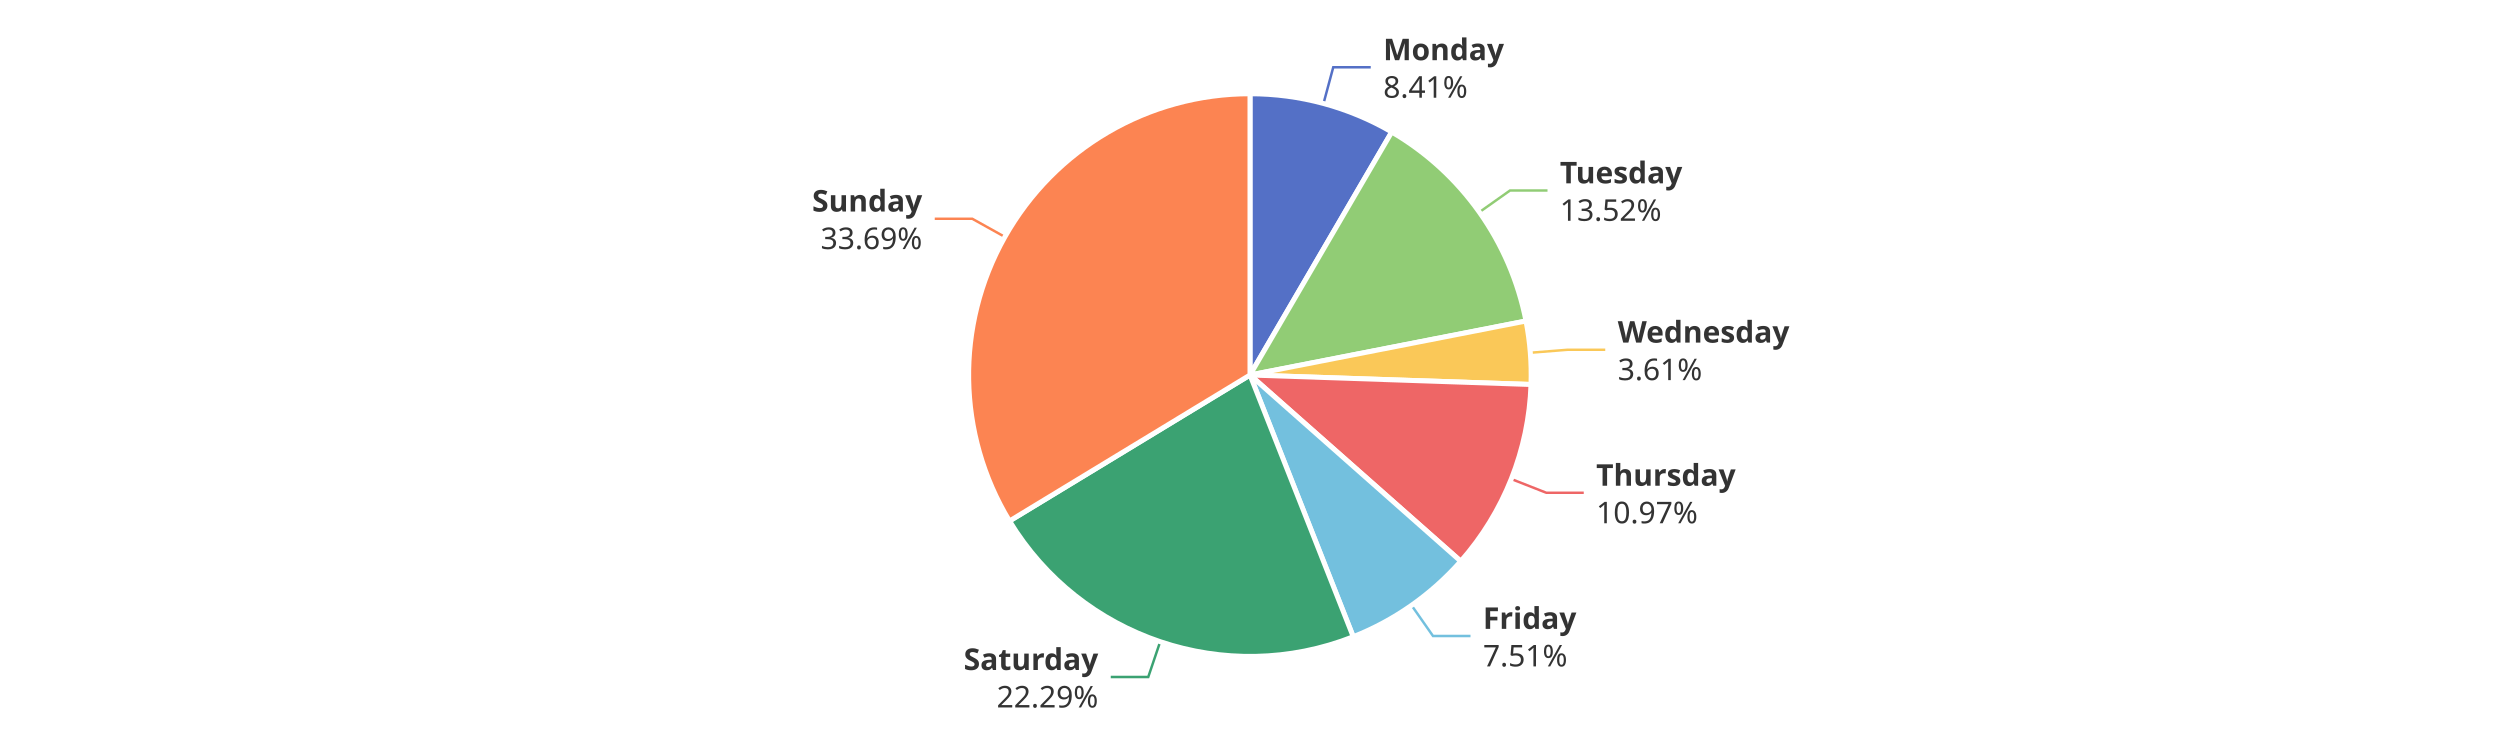
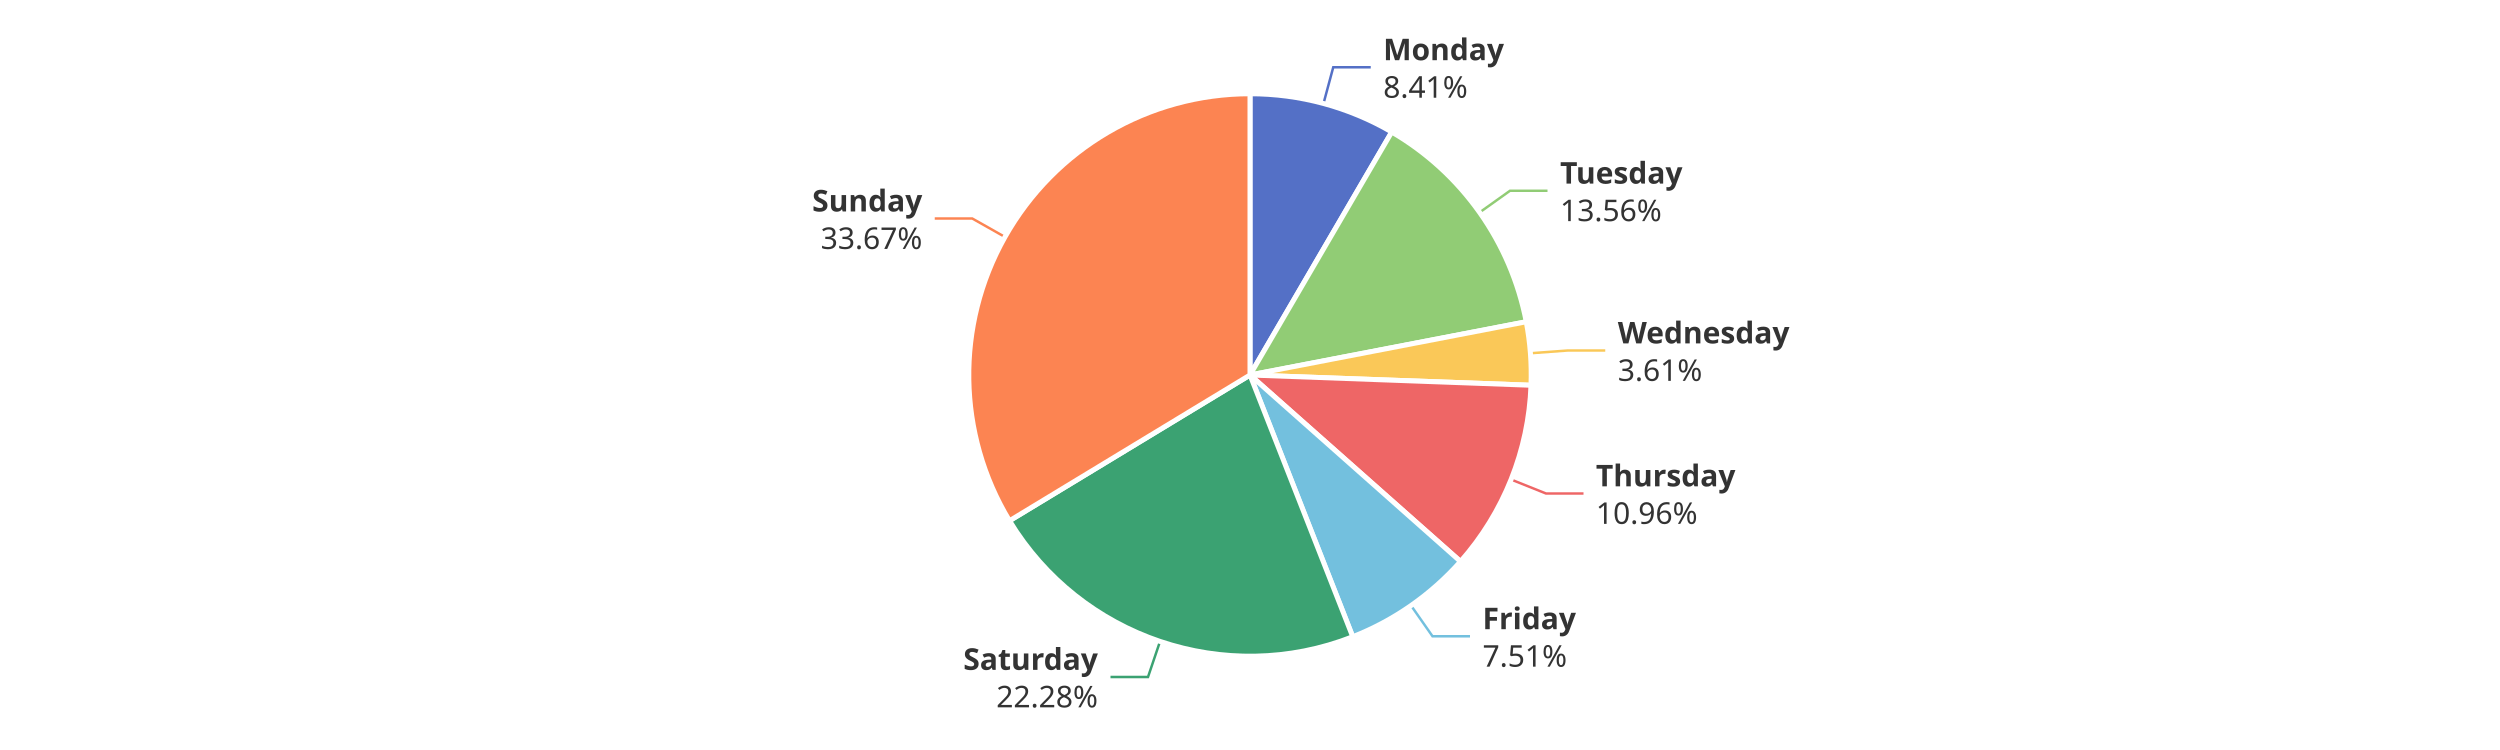
<svg xmlns="http://www.w3.org/2000/svg" width="1000" height="300" version="1.1" baseProfile="full" viewBox="0 0 1000 300">
  <rect width="1000" height="300" x="0" y="0" id="0" fill="#ffffff" />
  <polyline points="529.4 41.4 533.3 26.9 548.3 26.9" fill="none" stroke="#5470c6" />
-   <polyline points="591.7 84.9 604 76.2 619 76.2" fill="none" stroke="#91cc75" />
-   <polyline points="612.1 141.1 627.1 139.9 642.1 139.9" fill="none" stroke="#fac858" />
-   <polyline points="604.5 191.6 618.5 197.1 633.5 197.1" fill="none" stroke="#ee6666" />
-   <polyline points="564.6 242.1 573.2 254.4 588.2 254.4" fill="none" stroke="#73c0de" />
-   <polyline points="464.1 256.6 459.3 270.8 444.3 270.8" fill="none" stroke="#3ba272" />
-   <polyline points="402 94.8 388.9 87.5 373.9 87.5" fill="none" stroke="#fc8452" />
+   <polyline points="591.8 85 604 76.3 619 76.3" fill="none" stroke="#91cc75" />
+   <polyline points="612.2 141.3 627.1 140.2 642.1 140.2" fill="none" stroke="#fac858" />
+   <polyline points="604.4 191.8 618.4 197.4 633.4 197.4" fill="none" stroke="#ee6666" />
+   <polyline points="564.4 242.2 573 254.5 588 254.5" fill="none" stroke="#73c0de" />
+   <polyline points="464 256.6 459.2 270.8 444.2 270.8" fill="none" stroke="#3ba272" />
+   <polyline points="402 94.8 388.9 87.4 373.9 87.4" fill="none" stroke="#fc8452" />
  <path d="M500 37.5A112.5 112.5 0 0 1 556.7 52.8L500 150Z" fill="#5470c6" stroke="#fff" stroke-width="2" stroke-linejoin="round" />
-   <path d="M556.7 52.8A112.5 112.5 0 0 1 610.4 128.4L500 150Z" fill="#91cc75" stroke="#fff" stroke-width="2" stroke-linejoin="round" />
-   <path d="M610.4 128.4A112.5 112.5 0 0 1 612.4 153.8L500 150Z" fill="#fac858" stroke="#fff" stroke-width="2" stroke-linejoin="round" />
-   <path d="M612.4 153.8A112.5 112.5 0 0 1 584.3 224.5L500 150Z" fill="#ee6666" stroke="#fff" stroke-width="2" stroke-linejoin="round" />
-   <path d="M584.3 224.5A112.5 112.5 0 0 1 541.3 254.7L500 150Z" fill="#73c0de" stroke="#fff" stroke-width="2" stroke-linejoin="round" />
-   <path d="M541.3 254.7A112.5 112.5 0 0 1 403.8 208.4L500 150Z" fill="#3ba272" stroke="#fff" stroke-width="2" stroke-linejoin="round" />
-   <path d="M403.8 208.4A112.5 112.5 0 0 1 500 37.5L500 150Z" fill="#fc8452" stroke="#fff" stroke-width="2" stroke-linejoin="round" />
-   <path d="M0 -15l42.8 0l0 30l-42.8 0Z" transform="translate(553.2992 26.9252)" fill="none" />
-   <text dominant-baseline="central" text-anchor="start" style="font-size:12px;font-family:sans-serif;font-weight:bold;" y="-7.5" transform="translate(553.2992 26.9252)" fill="#333" stroke="rgb(255,255,255)" stroke-width="2" paint-order="stroke" stroke-miterlimit="2">Monday</text>
-   <text dominant-baseline="central" text-anchor="start" style="font-size:12px;font-family:sans-serif;" y="7.5" transform="translate(553.2992 26.9252)" fill="#333" stroke="rgb(255,255,255)" stroke-width="2" paint-order="stroke" stroke-miterlimit="2">8.41%</text>
-   <path d="M0 -15l46.2 0l0 30l-46.2 0Z" transform="translate(623.9513 76.1733)" fill="none" />
-   <text dominant-baseline="central" text-anchor="start" style="font-size:12px;font-family:sans-serif;font-weight:bold;" y="-7.5" transform="translate(623.9513 76.1733)" fill="#333" stroke="rgb(255,255,255)" stroke-width="2" paint-order="stroke" stroke-miterlimit="2">Tuesday</text>
-   <text dominant-baseline="central" text-anchor="start" style="font-size:12px;font-family:sans-serif;" y="7.5" transform="translate(623.9513 76.1733)" fill="#333" stroke="rgb(255,255,255)" stroke-width="2" paint-order="stroke" stroke-miterlimit="2">13.52%</text>
-   <path d="M0 -15l63.6 0l0 30l-63.6 0Z" transform="translate(647.099 139.8956)" fill="none" />
-   <text dominant-baseline="central" text-anchor="start" style="font-size:12px;font-family:sans-serif;font-weight:bold;" y="-7.5" transform="translate(647.099 139.8956)" fill="#333" stroke="rgb(255,255,255)" stroke-width="2" paint-order="stroke" stroke-miterlimit="2">Wednesday</text>
-   <text dominant-baseline="central" text-anchor="start" style="font-size:12px;font-family:sans-serif;" y="7.5" transform="translate(647.099 139.8956)" fill="#333" stroke="rgb(255,255,255)" stroke-width="2" paint-order="stroke" stroke-miterlimit="2">3.61%</text>
-   <path d="M0 -15l50.2 0l0 30l-50.2 0Z" transform="translate(638.4634 197.1451)" fill="none" />
-   <text dominant-baseline="central" text-anchor="start" style="font-size:12px;font-family:sans-serif;font-weight:bold;" y="-7.5" transform="translate(638.4634 197.1451)" fill="#333" stroke="rgb(255,255,255)" stroke-width="2" paint-order="stroke" stroke-miterlimit="2">Thursday</text>
-   <text dominant-baseline="central" text-anchor="start" style="font-size:12px;font-family:sans-serif;" y="7.5" transform="translate(638.4634 197.1451)" fill="#333" stroke="rgb(255,255,255)" stroke-width="2" paint-order="stroke" stroke-miterlimit="2">10.97%</text>
-   <path d="M0 -15l34.2 0l0 30l-34.2 0Z" transform="translate(593.1884 254.4017)" fill="none" />
-   <text dominant-baseline="central" text-anchor="start" style="font-size:12px;font-family:sans-serif;font-weight:bold;" y="-7.5" transform="translate(593.1884 254.4017)" fill="#333" stroke="rgb(255,255,255)" stroke-width="2" paint-order="stroke" stroke-miterlimit="2">Friday</text>
-   <text dominant-baseline="central" text-anchor="start" style="font-size:12px;font-family:sans-serif;" y="7.5" transform="translate(593.1884 254.4017)" fill="#333" stroke="rgb(255,255,255)" stroke-width="2" paint-order="stroke" stroke-miterlimit="2">7.51%</text>
-   <path d="M-48.2 -15l48.2 0l0 30l-48.2 0Z" transform="translate(439.3035 270.8306)" fill="none" />
-   <text dominant-baseline="central" text-anchor="end" style="font-size:12px;font-family:sans-serif;font-weight:bold;" y="-7.5" transform="translate(439.3035 270.8306)" fill="#333" stroke="rgb(255,255,255)" stroke-width="2" paint-order="stroke" stroke-miterlimit="2">Saturday</text>
-   <text dominant-baseline="central" text-anchor="end" style="font-size:12px;font-family:sans-serif;" y="7.5" transform="translate(439.3035 270.8306)" fill="#333" stroke="rgb(255,255,255)" stroke-width="2" paint-order="stroke" stroke-miterlimit="2">22.29%</text>
-   <path d="M-40.9 -15l40.9 0l0 30l-40.9 0Z" transform="translate(368.8874 87.4681)" fill="none" />
-   <text dominant-baseline="central" text-anchor="end" style="font-size:12px;font-family:sans-serif;font-weight:bold;" y="-7.5" transform="translate(368.8874 87.4681)" fill="#333" stroke="rgb(255,255,255)" stroke-width="2" paint-order="stroke" stroke-miterlimit="2">Sunday</text>
-   <text dominant-baseline="central" text-anchor="end" style="font-size:12px;font-family:sans-serif;" y="7.5" transform="translate(368.8874 87.4681)" fill="#333" stroke="rgb(255,255,255)" stroke-width="2" paint-order="stroke" stroke-miterlimit="2">33.69%</text>
+   <path d="M556.7 52.8A112.5 112.5 0 0 1 610.5 128.7L500 150Z" fill="#91cc75" stroke="#fff" stroke-width="2" stroke-linejoin="round" />
+   <path d="M610.5 128.7A112.5 112.5 0 0 1 612.4 154.1L500 150Z" fill="#fac858" stroke="#fff" stroke-width="2" stroke-linejoin="round" />
+   <path d="M612.4 154.1A112.5 112.5 0 0 1 584.2 224.6L500 150Z" fill="#ee6666" stroke="#fff" stroke-width="2" stroke-linejoin="round" />
+   <path d="M584.2 224.6A112.5 112.5 0 0 1 541.1 254.7L500 150Z" fill="#73c0de" stroke="#fff" stroke-width="2" stroke-linejoin="round" />
+   <path d="M541.1 254.7A112.5 112.5 0 0 1 403.8 208.3L500 150Z" fill="#3ba272" stroke="#fff" stroke-width="2" stroke-linejoin="round" />
+   <path d="M403.8 208.3A112.5 112.5 0 0 1 500 37.5L500 150Z" fill="#fc8452" stroke="#fff" stroke-width="2" stroke-linejoin="round" />
+   <path d="M0 -15l42.8 0l0 30l-42.8 0Z" transform="translate(553.296 26.9243)" fill="none" />
+   <text dominant-baseline="central" text-anchor="start" style="font-size:12px;font-family:sans-serif;font-weight:bold;" y="-7.5" transform="translate(553.296 26.9243)" fill="#333" stroke="rgb(255,255,255)" stroke-width="2" paint-order="stroke" stroke-miterlimit="2">Monday</text>
+   <text dominant-baseline="central" text-anchor="start" style="font-size:12px;font-family:sans-serif;" y="7.5" transform="translate(553.296 26.9243)" fill="#333" stroke="rgb(255,255,255)" stroke-width="2" paint-order="stroke" stroke-miterlimit="2">8.41%</text>
+   <path d="M0 -15l46.2 0l0 30l-46.2 0Z" transform="translate(624.037 76.2941)" fill="none" />
+   <text dominant-baseline="central" text-anchor="start" style="font-size:12px;font-family:sans-serif;font-weight:bold;" y="-7.5" transform="translate(624.037 76.2941)" fill="#333" stroke="rgb(255,255,255)" stroke-width="2" paint-order="stroke" stroke-miterlimit="2">Tuesday</text>
+   <text dominant-baseline="central" text-anchor="start" style="font-size:12px;font-family:sans-serif;" y="7.5" transform="translate(624.037 76.2941)" fill="#333" stroke="rgb(255,255,255)" stroke-width="2" paint-order="stroke" stroke-miterlimit="2">13.56%</text>
+   <path d="M0 -15l63.6 0l0 30l-63.6 0Z" transform="translate(647.1225 140.1961)" fill="none" />
+   <text dominant-baseline="central" text-anchor="start" style="font-size:12px;font-family:sans-serif;font-weight:bold;" y="-7.5" transform="translate(647.1225 140.1961)" fill="#333" stroke="rgb(255,255,255)" stroke-width="2" paint-order="stroke" stroke-miterlimit="2">Wednesday</text>
+   <text dominant-baseline="central" text-anchor="start" style="font-size:12px;font-family:sans-serif;" y="7.5" transform="translate(647.1225 140.1961)" fill="#333" stroke="rgb(255,255,255)" stroke-width="2" paint-order="stroke" stroke-miterlimit="2">3.61%</text>
+   <path d="M0 -15l50.2 0l0 30l-50.2 0Z" transform="translate(638.3687 197.3825)" fill="none" />
+   <text dominant-baseline="central" text-anchor="start" style="font-size:12px;font-family:sans-serif;font-weight:bold;" y="-7.5" transform="translate(638.3687 197.3825)" fill="#333" stroke="rgb(255,255,255)" stroke-width="2" paint-order="stroke" stroke-miterlimit="2">Thursday</text>
+   <text dominant-baseline="central" text-anchor="start" style="font-size:12px;font-family:sans-serif;" y="7.5" transform="translate(638.3687 197.3825)" fill="#333" stroke="rgb(255,255,255)" stroke-width="2" paint-order="stroke" stroke-miterlimit="2">10.96%</text>
+   <path d="M0 -15l34.2 0l0 30l-34.2 0Z" transform="translate(593.0179 254.521)" fill="none" />
+   <text dominant-baseline="central" text-anchor="start" style="font-size:12px;font-family:sans-serif;font-weight:bold;" y="-7.5" transform="translate(593.0179 254.521)" fill="#333" stroke="rgb(255,255,255)" stroke-width="2" paint-order="stroke" stroke-miterlimit="2">Friday</text>
+   <text dominant-baseline="central" text-anchor="start" style="font-size:12px;font-family:sans-serif;" y="7.5" transform="translate(593.0179 254.521)" fill="#333" stroke="rgb(255,255,255)" stroke-width="2" paint-order="stroke" stroke-miterlimit="2">7.51%</text>
+   <path d="M-48.2 -15l48.2 0l0 30l-48.2 0Z" transform="translate(439.1556 270.7807)" fill="none" />
+   <text dominant-baseline="central" text-anchor="end" style="font-size:12px;font-family:sans-serif;font-weight:bold;" y="-7.5" transform="translate(439.1556 270.7807)" fill="#333" stroke="rgb(255,255,255)" stroke-width="2" paint-order="stroke" stroke-miterlimit="2">Saturday</text>
+   <text dominant-baseline="central" text-anchor="end" style="font-size:12px;font-family:sans-serif;" y="7.5" transform="translate(439.1556 270.7807)" fill="#333" stroke="rgb(255,255,255)" stroke-width="2" paint-order="stroke" stroke-miterlimit="2">22.28%</text>
+   <path d="M-40.9 -15l40.9 0l0 30l-40.9 0Z" transform="translate(368.9137 87.4214)" fill="none" />
+   <text dominant-baseline="central" text-anchor="end" style="font-size:12px;font-family:sans-serif;font-weight:bold;" y="-7.5" transform="translate(368.9137 87.4214)" fill="#333" stroke="rgb(255,255,255)" stroke-width="2" paint-order="stroke" stroke-miterlimit="2">Sunday</text>
+   <text dominant-baseline="central" text-anchor="end" style="font-size:12px;font-family:sans-serif;" y="7.5" transform="translate(368.9137 87.4214)" fill="#333" stroke="rgb(255,255,255)" stroke-width="2" paint-order="stroke" stroke-miterlimit="2">33.67%</text>
</svg>
